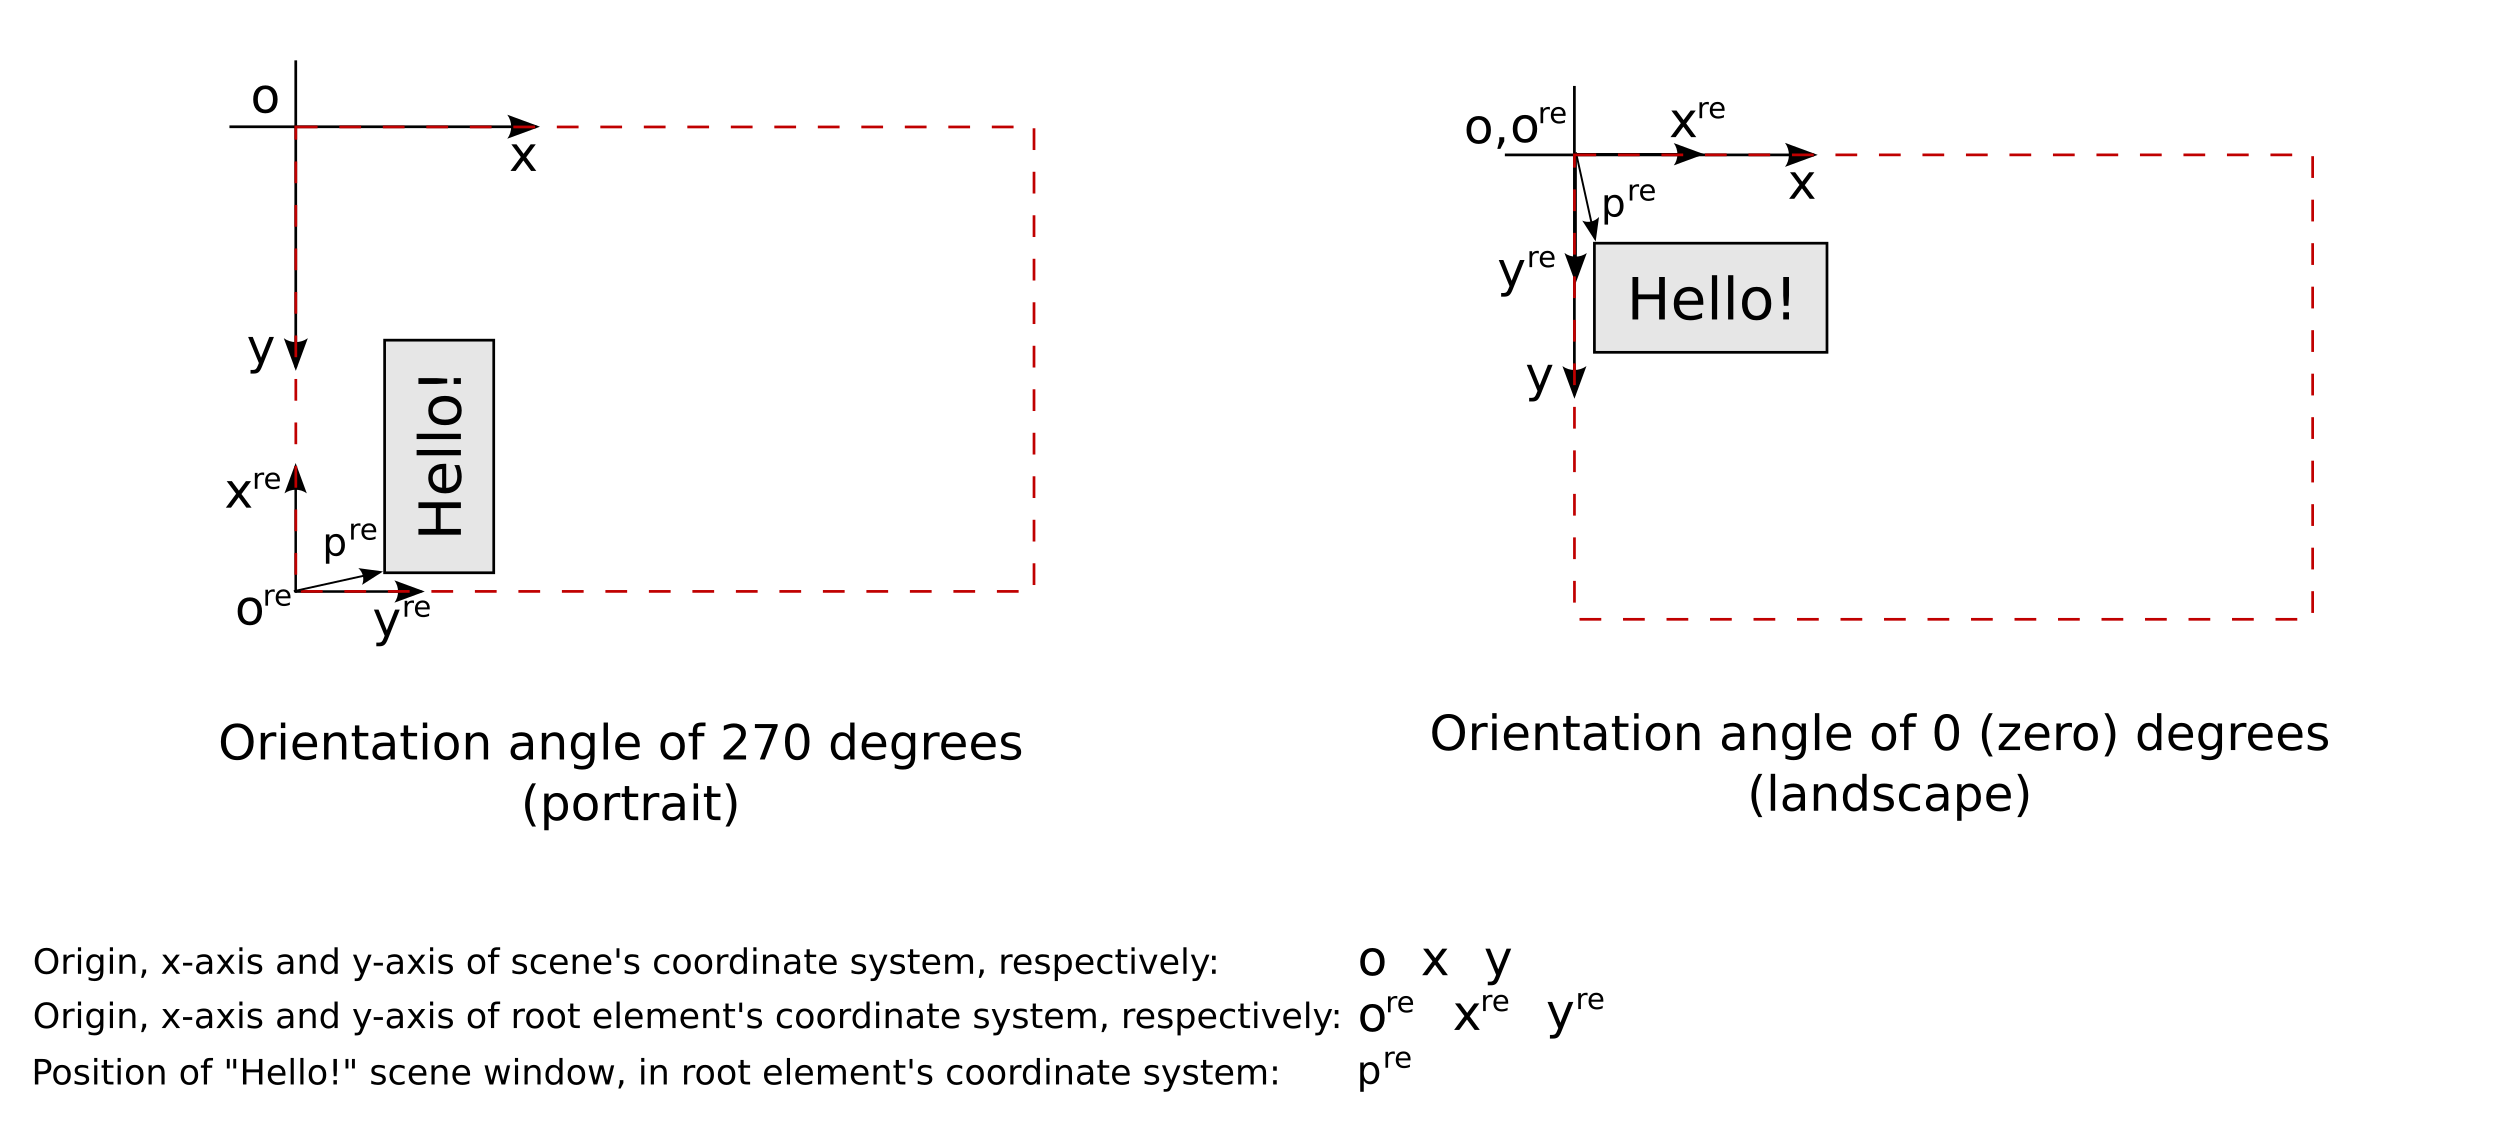
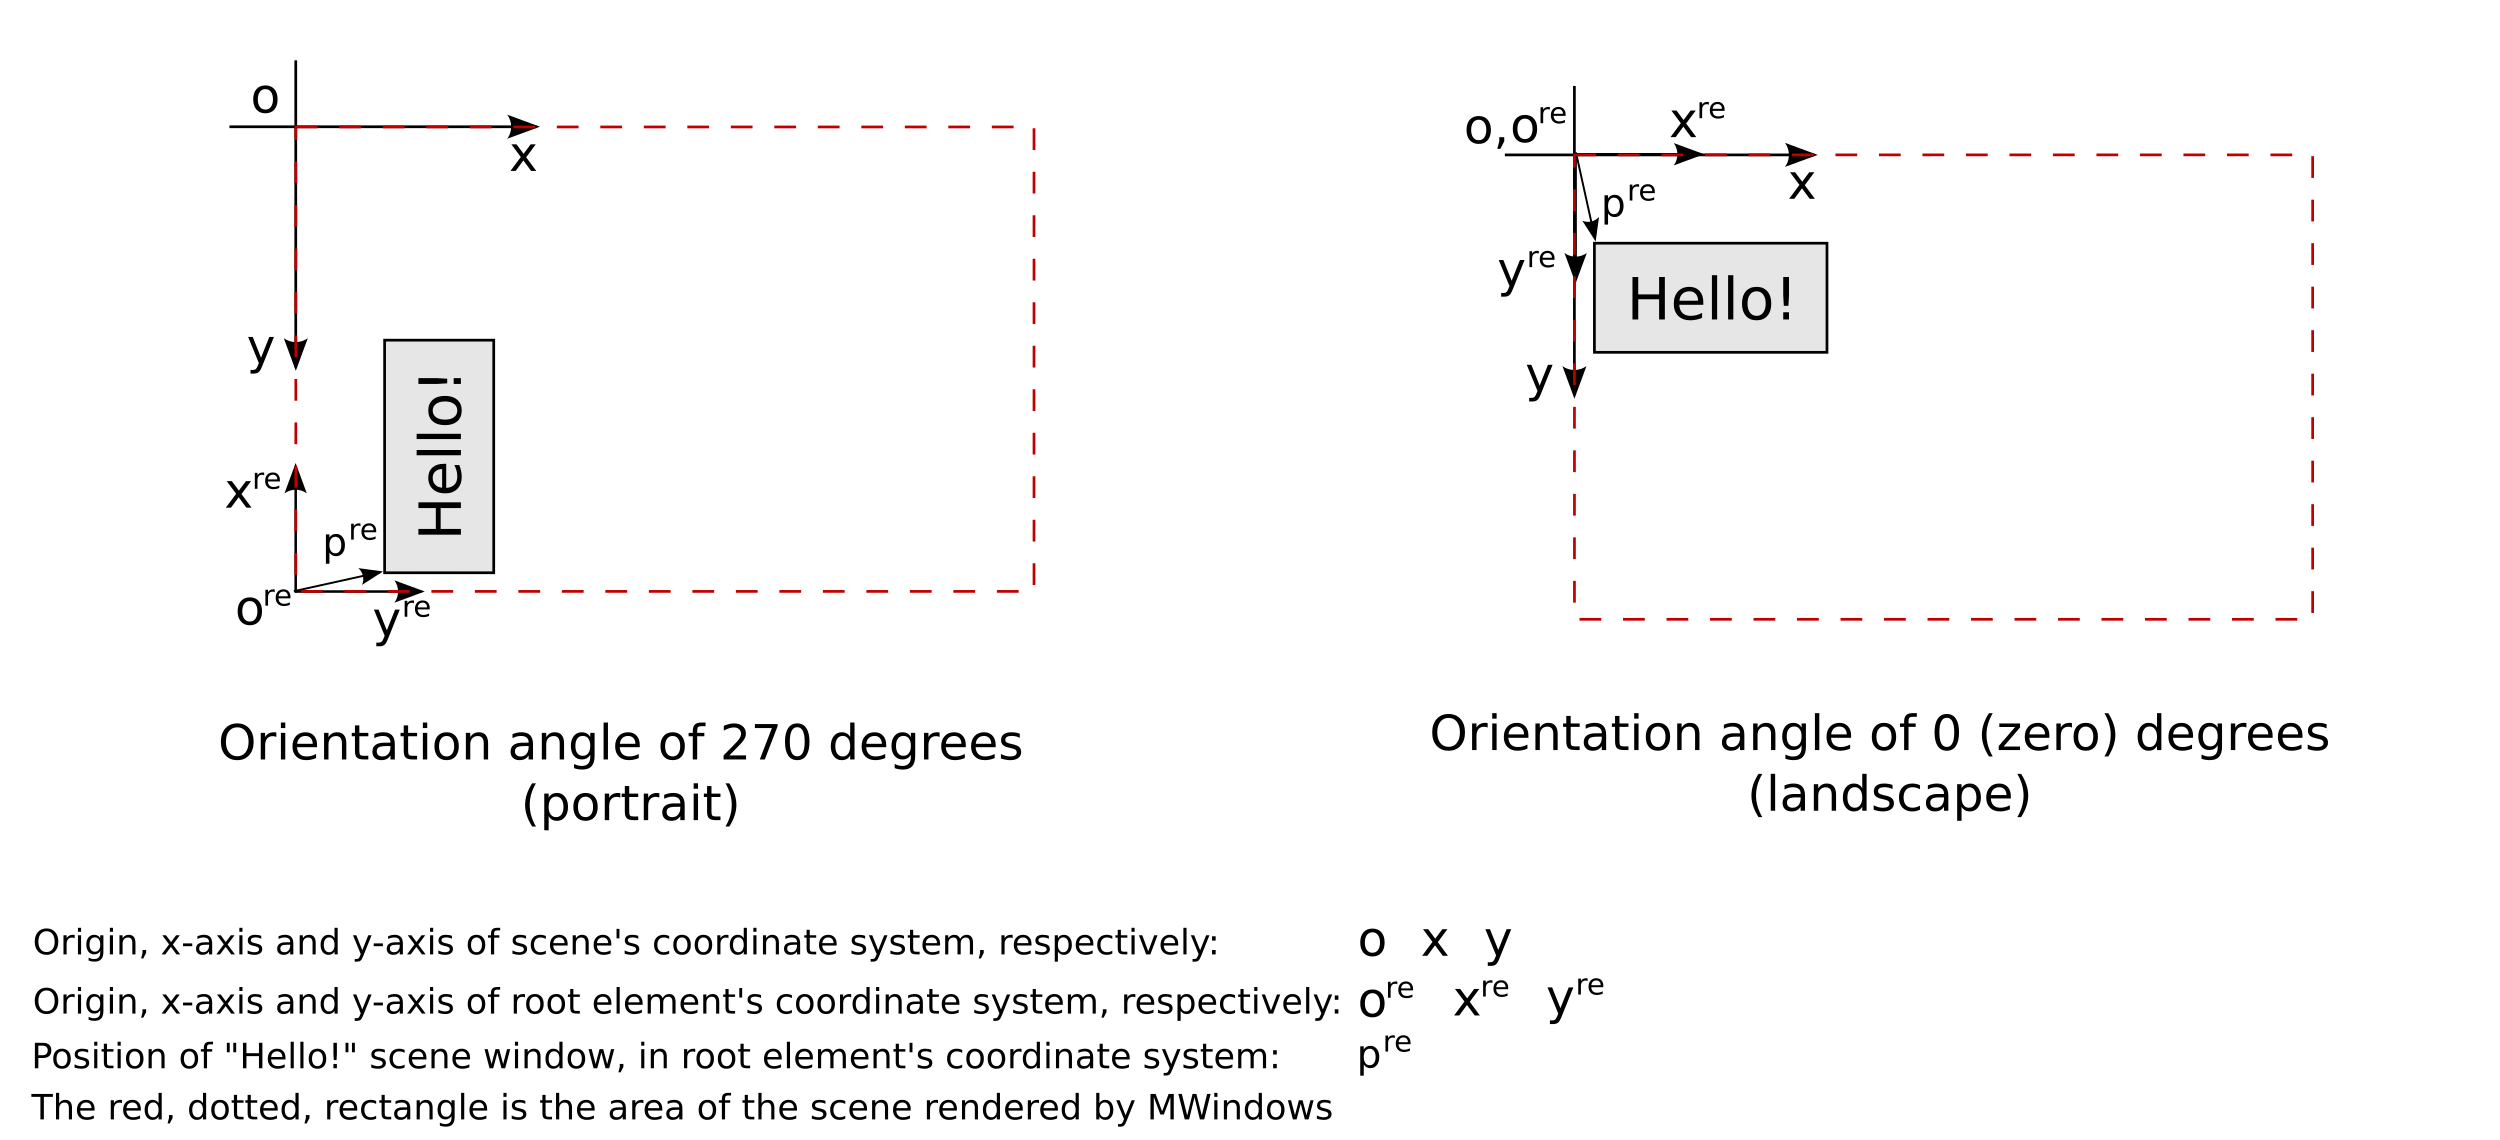
<svg xmlns="http://www.w3.org/2000/svg" xmlns:xlink="http://www.w3.org/1999/xlink" width="1287.361" height="587.033" id="svg2" version="1.1">
  <defs id="defs4">
    <marker orient="auto" refY="0.0" refX="0.0" id="Arrow1Mend" style="overflow:visible;">
      <path id="path3604" d="M 0.0,0.0 L 5.0,-5.0 L -12.5,0.0 L 5.0,5.0 L 0.0,0.0 z " style="fill-rule:evenodd;stroke:#000000;stroke-width:1.0pt;marker-start:none;" transform="scale(0.4) rotate(180) translate(10,0)" />
    </marker>
    <marker orient="auto" refY="0.0" refX="0.0" id="Arrow1Lend" style="overflow:visible;">
      <path id="path3598" d="M 0.0,0.0 L 5.0,-5.0 L -12.5,0.0 L 5.0,5.0 L 0.0,0.0 z " style="fill-rule:evenodd;stroke:#000000;stroke-width:1.0pt;marker-start:none;" transform="scale(0.8) rotate(180) translate(12.5,0)" />
    </marker>
    <marker orient="auto" refY="0" refX="0" id="Arrow2Lend" style="overflow:visible">
      <path id="path3616" style="font-size:12px;fill-rule:evenodd;stroke-width:0.625;stroke-linejoin:round" d="M 8.719,4.034 -2.207,0.016 8.719,-4.002 c -1.745,2.372 -1.735,5.617 -6e-7,8.035 z" transform="matrix(-1.1,0,0,-1.1,-1.1,0)" />
    </marker>
    <marker orient="auto" refY="0" refX="0" id="Arrow2Lend-9" style="overflow:visible">
      <path id="path3616-6" style="font-size:12px;fill-rule:evenodd;stroke-width:0.625;stroke-linejoin:round" d="M 8.719,4.034 -2.207,0.016 8.719,-4.002 c -1.745,2.372 -1.735,5.617 -6e-7,8.035 z" transform="matrix(-1.1,0,0,-1.1,-1.1,0)" />
    </marker>
    <clipPath clipPathUnits="userSpaceOnUse" id="clipPath4138">
      <rect y="400.726" x="355.856" height="239.159" width="380.127" id="rect4140" style="fill:none;stroke:#000000;stroke-width:1.4;stroke-miterlimit:4;stroke-opacity:1;stroke-dasharray:none;stroke-dashoffset:0" />
    </clipPath>
    <marker orient="auto" refY="0" refX="0" id="Arrow2Lend-9-6" style="overflow:visible">
      <path id="path3616-6-7" style="font-size:12px;fill-rule:evenodd;stroke-width:0.625;stroke-linejoin:round" d="M 8.719,4.034 -2.207,0.016 8.719,-4.002 c -1.745,2.372 -1.735,5.617 -6e-7,8.035 z" transform="matrix(-1.1,0,0,-1.1,-1.1,0)" />
    </marker>
    <marker orient="auto" refY="0" refX="0" id="Arrow2Lend-3" style="overflow:visible">
      <path id="path3616-1" style="font-size:12px;fill-rule:evenodd;stroke-width:0.625;stroke-linejoin:round" d="M 8.719,4.034 -2.207,0.016 8.719,-4.002 c -1.745,2.372 -1.735,5.617 -6e-7,8.035 z" transform="matrix(-1.1,0,0,-1.1,-1.1,0)" />
    </marker>
    <marker orient="auto" refY="0" refX="0" id="marker6524" style="overflow:visible">
      <path id="path6526" style="font-size:12px;fill-rule:evenodd;stroke-width:0.625;stroke-linejoin:round" d="M 8.719,4.034 -2.207,0.016 8.719,-4.002 c -1.745,2.372 -1.735,5.617 -6e-7,8.035 z" transform="matrix(-1.1,0,0,-1.1,-1.1,0)" />
    </marker>
    <marker orient="auto" refY="0" refX="0" id="marker6528" style="overflow:visible">
      <path id="path6530" style="font-size:12px;fill-rule:evenodd;stroke-width:0.625;stroke-linejoin:round" d="M 8.719,4.034 -2.207,0.016 8.719,-4.002 c -1.745,2.372 -1.735,5.617 -6e-7,8.035 z" transform="matrix(-1.1,0,0,-1.1,-1.1,0)" />
    </marker>
    <marker orient="auto" refY="0" refX="0" id="marker6532" style="overflow:visible">
      <path id="path6534" style="font-size:12px;fill-rule:evenodd;stroke-width:0.625;stroke-linejoin:round" d="M 8.719,4.034 -2.207,0.016 8.719,-4.002 c -1.745,2.372 -1.735,5.617 -6e-7,8.035 z" transform="matrix(-1.1,0,0,-1.1,-1.1,0)" />
    </marker>
  </defs>
  <g id="layer2" style="display:inline" />
  <g id="layer1" transform="translate(-109.7099,-181.863)" style="display:inline">
    <text xml:space="preserve" style="font-size:40px;font-style:normal;font-weight:normal;fill:#000000;fill-opacity:1;stroke:none;font-family:Bitstream Vera Sans" x="149.505" y="441.005" id="text5624" transform="translate(109.7099,181.863)">
      <tspan id="tspan5626" x="149.505" y="441.005" />
    </text>
    <g id="g7187" transform="translate(0,-59.14063)">
      <g transform="matrix(0,-1,1,0,-213.6108,662.106)" id="g5556">
        <path style="fill:none;stroke:#000000;stroke-width:1.3;stroke-linecap:butt;stroke-linejoin:miter;stroke-miterlimit:4;stroke-opacity:1;stroke-dasharray:none;marker-end:url(#Arrow2Lend-9)" d="m 116.485,475.268 0,65.059" id="path4275" />
        <use x="0" y="0" xlink:href="#path4275" id="use5039" transform="matrix(0,-1,1,0,-359.3841,592.0698)" width="1287.361" height="587.033" style="stroke:#000000;stroke-opacity:1" />
      </g>
      <path id="path2816" d="m 262.009,272.082 0,158.035" style="fill:none;stroke:#000000;stroke-width:1.4;stroke-linecap:butt;stroke-linejoin:miter;stroke-miterlimit:4;stroke-opacity:1;stroke-dasharray:none;marker-end:url(#Arrow2Lend)" />
      <use height="1052.362" width="744.094" transform="matrix(0,-1,1,0,-44.22231,568.2891)" id="use4048" xlink:href="#path2816" y="0" x="0" />
      <text id="text4062" y="329.009" x="371.867" style="font-size:40px;font-style:normal;font-weight:normal;fill:#000000;fill-opacity:1;stroke:none;font-family:Bitstream Vera Sans" xml:space="preserve">
        <tspan style="font-size:25px" y="329.009" x="371.867" id="tspan4064">x</tspan>
      </text>
      <text xml:space="preserve" style="font-size:40px;font-style:normal;font-weight:normal;fill:#000000;fill-opacity:1;stroke:none;font-family:Bitstream Vera Sans" x="236.732" y="428.172" id="text4066">
        <tspan id="tspan4068" x="236.732" y="428.172" style="font-size:25px">y</tspan>
      </text>
      <rect y="306.382" x="262.042" height="239.159" width="380.127" id="rect4072" style="fill:none;stroke:#c00000;stroke-width:1.4;stroke-miterlimit:4;stroke-opacity:1;stroke-dasharray:11.2, 11.2;stroke-dashoffset:0" />
      <g transform="translate(-83.96267,-68.7411)" id="g4260">
        <g id="g4265">
          <g transform="matrix(0,-1,1,0,22.89345,555.7727)" id="g4270">
            <rect style="fill:#e6e6e6;fill-opacity:1;stroke:#000000;stroke-width:1.4;stroke-miterlimit:4;stroke-opacity:1;stroke-dasharray:none;stroke-dashoffset:0" id="rect4250" width="119.769" height="56.188" x="-48.902" y="368.834" />
            <text xml:space="preserve" style="font-size:40px;font-style:normal;font-weight:normal;fill:#000000;fill-opacity:1;stroke:none;font-family:Bitstream Vera Sans" x="-32.238" y="408.112" id="text4252">
              <tspan id="tspan4256" x="-32.238" y="408.112" style="font-size:30px">Hello!</tspan>
            </text>
          </g>
        </g>
      </g>
      <g transform="translate(-93.81379,-76.27431)" id="g6314">
        <text xml:space="preserve" style="font-size:40px;font-style:normal;font-weight:normal;fill:#000000;fill-opacity:1;stroke:none;font-family:Bitstream Vera Sans" x="319.086" y="578.71" id="text4062-4">
          <tspan id="tspan4064-9" x="319.086" y="578.71" style="font-size:25px">x</tspan>
        </text>
        <text xml:space="preserve" style="font-size:40px;font-style:normal;font-weight:normal;fill:#000000;fill-opacity:1;stroke:none;font-family:Bitstream Vera Sans" x="333.388" y="568.977" id="text5628">
          <tspan id="tspan5630" x="333.388" y="568.977" style="font-size:15px">re</tspan>
        </text>
      </g>
      <g transform="translate(-99.81379,-82.27431)" id="g5657">
        <text id="text4066-8" y="650.862" x="401.323" style="font-size:40px;font-style:normal;font-weight:normal;fill:#000000;fill-opacity:1;stroke:none;font-family:Bitstream Vera Sans" xml:space="preserve">
          <tspan style="font-size:25px" y="650.862" x="401.323" id="tspan4068-2">y</tspan>
        </text>
        <text xml:space="preserve" style="font-size:40px;font-style:normal;font-weight:normal;fill:#000000;fill-opacity:1;stroke:none;font-family:Bitstream Vera Sans" x="416.54" y="640.87" id="text5628-4">
          <tspan id="tspan5630-4" x="416.54" y="640.87" style="font-size:15px">re</tspan>
        </text>
      </g>
      <g id="g5703" transform="translate(-69.24996,-10.30059)">
        <text xml:space="preserve" style="font-size:40px;font-style:normal;font-weight:normal;fill:#000000;fill-opacity:1;stroke:none;font-family:Bitstream Vera Sans" x="299.963" y="572.915" id="text4062-4-5">
          <tspan id="tspan4064-9-2" x="299.963" y="572.915" style="font-size:25px">o</tspan>
        </text>
        <text xml:space="preserve" style="font-size:40px;font-style:normal;font-weight:normal;fill:#000000;fill-opacity:1;stroke:none;font-family:Bitstream Vera Sans" x="314.265" y="563.182" id="text5628-3">
          <tspan id="tspan5630-1" x="314.265" y="563.182" style="font-size:15px">re</tspan>
        </text>
      </g>
      <path style="fill:none;stroke:#000000;stroke-width:1px;stroke-linecap:butt;stroke-linejoin:miter;stroke-opacity:1;marker-end:url(#Arrow2Lend-9)" d="m 261.015,545.435 44.62,-9.851" id="path5709" />
      <g transform="translate(79.92134,-68.07926)" id="g6332">
        <text id="text6281" y="595.211" x="195.797" style="font-size:40px;font-style:normal;font-weight:normal;fill:#000000;fill-opacity:1;stroke:none;font-family:Bitstream Vera Sans" xml:space="preserve">
          <tspan style="font-size:20px" y="595.211" x="195.797" id="tspan6283">p</tspan>
        </text>
        <g id="g6320">
          <text id="text5628-6" y="586.963" x="209.239" style="font-size:40px;font-style:normal;font-weight:normal;fill:#000000;fill-opacity:1;stroke:none;font-family:Bitstream Vera Sans" xml:space="preserve">
            <tspan style="font-size:15px" y="586.963" x="209.239" id="tspan5630-5">re</tspan>
          </text>
        </g>
      </g>
      <text id="text4062-4-5-0-2" y="298.978" x="238.727" style="font-size:40px;font-style:normal;font-weight:normal;fill:#000000;fill-opacity:1;stroke:none;font-family:Bitstream Vera Sans" xml:space="preserve">
        <tspan style="font-size:25px" y="298.978" x="238.727" id="tspan4064-9-2-31-8">o</tspan>
      </text>
    </g>
-     <g id="g7333" transform="translate(0.5757826,0)">
-       <g id="g5703-7" transform="translate(508.2449,139.9441)" style="display:inline">
-         <text xml:space="preserve" style="font-size:40px;font-style:normal;font-weight:normal;fill:#000000;fill-opacity:1;stroke:none;font-family:Bitstream Vera Sans" x="299.963" y="572.915" id="text4062-4-5-0">
-           <tspan id="tspan4064-9-2-31" x="299.963" y="572.915" style="font-size:25px">o</tspan>
-         </text>
-         <text xml:space="preserve" style="font-size:40px;font-style:normal;font-weight:normal;fill:#000000;fill-opacity:1;stroke:none;font-family:Bitstream Vera Sans" x="314.265" y="563.182" id="text5628-3-8">
-           <tspan id="tspan5630-1-15" x="314.265" y="563.182" style="font-size:15px">re</tspan>
-         </text>
-       </g>
-       <g transform="translate(538.1105,133.5264)" id="g6314-2" style="display:inline">
-         <text xml:space="preserve" style="font-size:40px;font-style:normal;font-weight:normal;fill:#000000;fill-opacity:1;stroke:none;font-family:Bitstream Vera Sans" x="319.086" y="578.71" id="text4062-4-47">
-           <tspan id="tspan4064-9-6" x="319.086" y="578.71" style="font-size:25px">x</tspan>
-         </text>
-         <text xml:space="preserve" style="font-size:40px;font-style:normal;font-weight:normal;fill:#000000;fill-opacity:1;stroke:none;font-family:Bitstream Vera Sans" x="333.388" y="568.977" id="text5628-39">
-           <tspan id="tspan5630-17" x="333.388" y="568.977" style="font-size:15px">re</tspan>
-         </text>
-       </g>
-       <g transform="translate(503.9467,60.60333)" id="g5657-2" style="display:inline">
-         <text id="text4066-8-9" y="650.862" x="401.323" style="font-size:40px;font-style:normal;font-weight:normal;fill:#000000;fill-opacity:1;stroke:none;font-family:Bitstream Vera Sans" xml:space="preserve">
-           <tspan style="font-size:25px" y="650.862" x="401.323" id="tspan4068-2-6">y</tspan>
-         </text>
-         <text xml:space="preserve" style="font-size:40px;font-style:normal;font-weight:normal;fill:#000000;fill-opacity:1;stroke:none;font-family:Bitstream Vera Sans" x="416.54" y="640.87" id="text5628-4-9">
-           <tspan id="tspan5630-4-2" x="416.54" y="640.87" style="font-size:15px">re</tspan>
-         </text>
-       </g>
-     </g>
-     <text xml:space="preserve" style="font-size:16px;font-style:normal;font-weight:normal;fill:#000000;fill-opacity:1;stroke:none;font-family:Bitstream Vera Sans" x="126.582" y="711.269" id="text6961">
-       <tspan x="126.582" y="711.269" id="tspan7034" style="font-size:18px">Origin, x-axis and y-axis of root element's coordinate system, respectively:</tspan>
-     </text>
-     <g id="g7325" transform="translate(1.026717,0)">
-       <text id="text4062-2" y="684.032" x="840.298" style="font-size:40px;font-style:normal;font-weight:normal;fill:#000000;fill-opacity:1;stroke:none;display:inline;font-family:Bitstream Vera Sans" xml:space="preserve">
-         <tspan style="font-size:25px" y="684.032" x="840.298" id="tspan4064-5">x</tspan>
-       </text>
-       <text xml:space="preserve" style="font-size:40px;font-style:normal;font-weight:normal;fill:#000000;fill-opacity:1;stroke:none;display:inline;font-family:Bitstream Vera Sans" x="872.815" y="684.032" id="text4066-0">
-         <tspan id="tspan4068-6" x="872.815" y="684.032" style="font-size:25px">y</tspan>
-       </text>
-       <text id="text4062-4-5-0-2-1" y="684.032" x="807.757" style="font-size:40px;font-style:normal;font-weight:normal;fill:#000000;fill-opacity:1;stroke:none;display:inline;font-family:Bitstream Vera Sans" xml:space="preserve">
-         <tspan style="font-size:25px" y="684.032" x="807.757" id="tspan4064-9-2-31-8-3">o</tspan>
-       </text>
-     </g>
-     <text xml:space="preserve" style="font-size:18px;font-style:normal;font-weight:normal;fill:#000000;fill-opacity:1;stroke:none;display:inline;font-family:Bitstream Vera Sans" x="126.582" y="683.31" id="text6961-9">
-       <tspan style="font-size:18px" x="126.582" y="683.31" id="tspan7034-4">Origin, x-axis and y-axis of scene's coordinate system, respectively:</tspan>
-     </text>
+     <g id="g2995" transform="translate(0,2.529667)">
+       <g transform="translate(0.5757826,-10)" id="g7333">
+         <g style="display:inline" transform="translate(508.2449,139.9441)" id="g5703-7">
+           <text id="text4062-4-5-0" y="572.915" x="299.963" style="font-size:40px;font-style:normal;font-weight:normal;fill:#000000;fill-opacity:1;stroke:none;font-family:Bitstream Vera Sans" xml:space="preserve">
+             <tspan style="font-size:25px" y="572.915" x="299.963" id="tspan4064-9-2-31">o</tspan>
+           </text>
+           <text id="text5628-3-8" y="563.182" x="314.265" style="font-size:40px;font-style:normal;font-weight:normal;fill:#000000;fill-opacity:1;stroke:none;font-family:Bitstream Vera Sans" xml:space="preserve">
+             <tspan style="font-size:15px" y="563.182" x="314.265" id="tspan5630-1-15">re</tspan>
+           </text>
+         </g>
+         <g style="display:inline" id="g6314-2" transform="translate(538.1105,133.5264)">
+           <text id="text4062-4-47" y="578.71" x="319.086" style="font-size:40px;font-style:normal;font-weight:normal;fill:#000000;fill-opacity:1;stroke:none;font-family:Bitstream Vera Sans" xml:space="preserve">
+             <tspan style="font-size:25px" y="578.71" x="319.086" id="tspan4064-9-6">x</tspan>
+           </text>
+           <text id="text5628-39" y="568.977" x="333.388" style="font-size:40px;font-style:normal;font-weight:normal;fill:#000000;fill-opacity:1;stroke:none;font-family:Bitstream Vera Sans" xml:space="preserve">
+             <tspan style="font-size:15px" y="568.977" x="333.388" id="tspan5630-17">re</tspan>
+           </text>
+         </g>
+         <g style="display:inline" id="g5657-2" transform="translate(503.9467,60.60333)">
+           <text xml:space="preserve" style="font-size:40px;font-style:normal;font-weight:normal;fill:#000000;fill-opacity:1;stroke:none;font-family:Bitstream Vera Sans" x="401.323" y="650.862" id="text4066-8-9">
+             <tspan id="tspan4068-2-6" x="401.323" y="650.862" style="font-size:25px">y</tspan>
+           </text>
+           <text id="text5628-4-9" y="640.87" x="416.54" style="font-size:40px;font-style:normal;font-weight:normal;fill:#000000;fill-opacity:1;stroke:none;font-family:Bitstream Vera Sans" xml:space="preserve">
+             <tspan style="font-size:15px" y="640.87" x="416.54" id="tspan5630-4-2">re</tspan>
+           </text>
+         </g>
+       </g>
+       <text id="text6961" y="701.269" x="126.582" style="font-size:16px;font-style:normal;font-weight:normal;fill:#000000;fill-opacity:1;stroke:none;font-family:Bitstream Vera Sans" xml:space="preserve">
+         <tspan style="font-size:18px" id="tspan7034" y="701.269" x="126.582">Origin, x-axis and y-axis of root element's coordinate system, respectively:</tspan>
+       </text>
+     </g>
+     <g id="g2984" transform="translate(0,-1.9073486e-6)">
+       <g transform="translate(1.026717,-10)" id="g7325">
+         <text xml:space="preserve" style="font-size:40px;font-style:normal;font-weight:normal;fill:#000000;fill-opacity:1;stroke:none;display:inline;font-family:Bitstream Vera Sans" x="840.298" y="684.032" id="text4062-2">
+           <tspan id="tspan4064-5" x="840.298" y="684.032" style="font-size:25px">x</tspan>
+         </text>
+         <text id="text4066-0" y="684.032" x="872.815" style="font-size:40px;font-style:normal;font-weight:normal;fill:#000000;fill-opacity:1;stroke:none;display:inline;font-family:Bitstream Vera Sans" xml:space="preserve">
+           <tspan style="font-size:25px" y="684.032" x="872.815" id="tspan4068-6">y</tspan>
+         </text>
+         <text xml:space="preserve" style="font-size:40px;font-style:normal;font-weight:normal;fill:#000000;fill-opacity:1;stroke:none;display:inline;font-family:Bitstream Vera Sans" x="807.757" y="684.032" id="text4062-4-5-0-2-1">
+           <tspan id="tspan4064-9-2-31-8-3" x="807.757" y="684.032" style="font-size:25px">o</tspan>
+         </text>
+       </g>
+       <text id="text6961-9" y="673.31" x="126.582" style="font-size:18px;font-style:normal;font-weight:normal;fill:#000000;fill-opacity:1;stroke:none;display:inline;font-family:Bitstream Vera Sans" xml:space="preserve">
+         <tspan id="tspan7034-4" y="673.31" x="126.582" style="font-size:18px">Origin, x-axis and y-axis of scene's coordinate system, respectively:</tspan>
+       </text>
+     </g>
  </g>
  <g id="layer3" style="display:inline">
    <path style="fill:none;stroke:#000000;stroke-width:1.4;stroke-linecap:butt;stroke-linejoin:miter;stroke-miterlimit:4;stroke-opacity:1;stroke-dasharray:none;marker-end:url(#Arrow2Lend);display:inline" d="m 810.721,44.254 0,159.23" id="path2816-2" />
    <use style="display:inline" x="0" y="0" xlink:href="#path2816-2" id="use4048-1" transform="matrix(0,-1,1,0,730.6649,890.4985)" width="744.094" height="1052.362" />
    <text xml:space="preserve" style="font-size:40px;font-style:normal;font-weight:normal;fill:#000000;fill-opacity:1;stroke:none;display:inline;font-family:Bitstream Vera Sans" x="920.579" y="102.376" id="text4062-44">
      <tspan id="tspan4064-8" x="920.579" y="102.376" style="font-size:25px">x</tspan>
    </text>
    <text id="text4066-9" y="201.54" x="785.444" style="font-size:40px;font-style:normal;font-weight:normal;fill:#000000;fill-opacity:1;stroke:none;display:inline;font-family:Bitstream Vera Sans" xml:space="preserve">
      <tspan style="font-size:25px" y="201.54" x="785.444" id="tspan4068-8">y</tspan>
    </text>
    <g style="display:inline" id="g6707" transform="matrix(0,1,-1,0,1289.712,-975.5475)">
      <g transform="matrix(0,-1,1,0,579.4064,594.8541)" id="g5556-2">
        <path style="fill:none;stroke:#000000;stroke-width:1.3;stroke-linecap:butt;stroke-linejoin:miter;stroke-miterlimit:4;stroke-opacity:1;stroke-dasharray:none;marker-end:url(#Arrow2Lend-9)" d="m 116.485,475.268 0,65.059" id="path4275-1" />
        <use x="0" y="0" xlink:href="#path4275-1" id="use5039-4" transform="matrix(0,-1,1,0,-359.3841,592.0698)" width="1287.361" height="587.033" style="stroke:#000000;stroke-opacity:1" />
      </g>
      <g transform="translate(709.0546,-135.993)" id="g4260-9">
        <g id="g4265-1">
          <g transform="matrix(0,-1,1,0,22.89345,555.7727)" id="g4270-9">
            <rect style="fill:#e6e6e6;fill-opacity:1;stroke:#000000;stroke-width:1.4;stroke-miterlimit:4;stroke-opacity:1;stroke-dasharray:none;stroke-dashoffset:0" id="rect4250-5" width="119.769" height="56.188" x="-48.902" y="368.834" />
            <text xml:space="preserve" style="font-size:40px;font-style:normal;font-weight:normal;fill:#000000;fill-opacity:1;stroke:none;font-family:Bitstream Vera Sans" x="-32.238" y="408.112" id="text4252-2">
              <tspan id="tspan4256-7" x="-32.238" y="408.112" style="font-size:30px">Hello!</tspan>
            </text>
          </g>
        </g>
      </g>
      <path style="fill:none;stroke:#000000;stroke-width:1px;stroke-linecap:butt;stroke-linejoin:miter;stroke-opacity:1;marker-end:url(#Arrow2Lend-9)" d="m 1054.032,478.183 44.62,-9.851" id="path5709-4" />
    </g>
    <text xml:space="preserve" style="font-size:40px;font-style:normal;font-weight:normal;fill:#000000;fill-opacity:1;stroke:none;display:inline;font-family:Bitstream Vera Sans" x="753.81" y="73.748" id="text4062-4-5-0-2-2">
      <tspan id="tspan4064-9-2-31-8-8" x="753.81" y="73.748" style="font-size:25px">o,</tspan>
    </text>
    <g style="display:inline" transform="translate(540.4002,-508.1104)" id="g6314-7">
      <text id="text4062-4-4" y="578.71" x="319.086" style="font-size:40px;font-style:normal;font-weight:normal;fill:#000000;fill-opacity:1;stroke:none;font-family:Bitstream Vera Sans" xml:space="preserve">
        <tspan style="font-size:25px" y="578.71" x="319.086" id="tspan4064-9-3">x</tspan>
      </text>
      <text id="text5628-0" y="568.977" x="333.388" style="font-size:40px;font-style:normal;font-weight:normal;fill:#000000;fill-opacity:1;stroke:none;font-family:Bitstream Vera Sans" xml:space="preserve">
        <tspan style="font-size:15px" y="568.977" x="333.388" id="tspan5630-7">re</tspan>
      </text>
    </g>
    <g style="display:inline" id="g5657-1" transform="translate(369.6972,-503.3102)">
      <text xml:space="preserve" style="font-size:40px;font-style:normal;font-weight:normal;fill:#000000;fill-opacity:1;stroke:none;font-family:Bitstream Vera Sans" x="401.323" y="650.862" id="text4066-8-8">
        <tspan id="tspan4068-2-5" x="401.323" y="650.862" style="font-size:25px">y</tspan>
      </text>
      <text id="text5628-4-2" y="640.87" x="416.54" style="font-size:40px;font-style:normal;font-weight:normal;fill:#000000;fill-opacity:1;stroke:none;font-family:Bitstream Vera Sans" xml:space="preserve">
        <tspan style="font-size:15px" y="640.87" x="416.54" id="tspan5630-4-0">re</tspan>
      </text>
    </g>
    <g style="display:inline" transform="translate(477.6625,-499.7377)" id="g5703-1">
      <text id="text4062-4-5-9" y="572.915" x="299.963" style="font-size:40px;font-style:normal;font-weight:normal;fill:#000000;fill-opacity:1;stroke:none;font-family:Bitstream Vera Sans" xml:space="preserve">
        <tspan style="font-size:25px" y="572.915" x="299.963" id="tspan4064-9-2-3">o</tspan>
      </text>
      <text id="text5628-3-2" y="563.182" x="314.265" style="font-size:40px;font-style:normal;font-weight:normal;fill:#000000;fill-opacity:1;stroke:none;font-family:Bitstream Vera Sans" xml:space="preserve">
        <tspan style="font-size:15px" y="563.182" x="314.265" id="tspan5630-1-1">re</tspan>
      </text>
    </g>
    <g style="display:inline" id="g6332-9" transform="translate(628.6338,-483.715)">
      <text xml:space="preserve" style="font-size:40px;font-style:normal;font-weight:normal;fill:#000000;fill-opacity:1;stroke:none;font-family:Bitstream Vera Sans" x="195.797" y="595.211" id="text6281-4">
        <tspan id="tspan6283-7" x="195.797" y="595.211" style="font-size:20px">p</tspan>
      </text>
      <g id="g6320-3">
        <text xml:space="preserve" style="font-size:40px;font-style:normal;font-weight:normal;fill:#000000;fill-opacity:1;stroke:none;font-family:Bitstream Vera Sans" x="209.239" y="586.963" id="text5628-6-0">
          <tspan id="tspan5630-5-5" x="209.239" y="586.963" style="font-size:15px">re</tspan>
        </text>
      </g>
    </g>
-     <text xml:space="preserve" style="font-size:16px;font-style:normal;font-weight:normal;fill:#000000;fill-opacity:1;stroke:none;display:inline;font-family:Bitstream Vera Sans" x="16.201" y="558.433" id="text7097">
-       <tspan id="tspan7099" x="16.201" y="558.433" style="font-size:18px">Position of "Hello!" scene window, in root element's coordinate system:</tspan>
-     </text>
-     <g style="display:inline" id="g6332-9-2" transform="translate(502.8404,-37.13389)">
-       <text xml:space="preserve" style="font-size:40px;font-style:normal;font-weight:normal;fill:#000000;fill-opacity:1;stroke:none;font-family:Bitstream Vera Sans" x="195.797" y="595.211" id="text6281-4-3">
-         <tspan id="tspan6283-7-7" x="195.797" y="595.211" style="font-size:20px">p</tspan>
-       </text>
-       <g id="g6320-3-9">
-         <text xml:space="preserve" style="font-size:40px;font-style:normal;font-weight:normal;fill:#000000;fill-opacity:1;stroke:none;font-family:Bitstream Vera Sans" x="209.239" y="586.963" id="text5628-6-0-3">
-           <tspan id="tspan5630-5-5-1" x="209.239" y="586.963" style="font-size:15px">re</tspan>
-         </text>
+     <g id="g3015" transform="translate(0,1.668764)">
+       <text id="text7097" y="548.433" x="16.201" style="font-size:16px;font-style:normal;font-weight:normal;fill:#000000;fill-opacity:1;stroke:none;display:inline;font-family:Bitstream Vera Sans" xml:space="preserve">
+         <tspan style="font-size:18px" y="548.433" x="16.201" id="tspan7099">Position of "Hello!" scene window, in root element's coordinate system:</tspan>
+       </text>
+       <g transform="translate(502.8404,-47.13389)" id="g6332-9-2" style="display:inline">
+         <text id="text6281-4-3" y="595.211" x="195.797" style="font-size:40px;font-style:normal;font-weight:normal;fill:#000000;fill-opacity:1;stroke:none;font-family:Bitstream Vera Sans" xml:space="preserve">
+           <tspan style="font-size:20px" y="595.211" x="195.797" id="tspan6283-7-7">p</tspan>
+         </text>
+         <g id="g6320-3-9">
+           <text id="text5628-6-0-3" y="586.963" x="209.239" style="font-size:40px;font-style:normal;font-weight:normal;fill:#000000;fill-opacity:1;stroke:none;font-family:Bitstream Vera Sans" xml:space="preserve">
+             <tspan style="font-size:15px" y="586.963" x="209.239" id="tspan5630-5-5-1">re</tspan>
+           </text>
+         </g>
      </g>
    </g>
    <text xml:space="preserve" style="font-size:16px;font-style:normal;font-weight:normal;fill:#000000;fill-opacity:1;stroke:none;font-family:Bitstream Vera Sans" x="337.506" y="391.073" id="text7150">
      <tspan id="tspan7152" x="337.506" y="391.073" style="font-size:25px;text-align:center;text-anchor:middle">Orientation angle of 270 degrees</tspan>
      <tspan x="337.506" y="422.323" style="font-size:25px;text-align:center;text-anchor:middle" id="tspan7185">(portrait)</tspan>
    </text>
    <text xml:space="preserve" style="font-size:16px;font-style:normal;font-weight:normal;fill:#000000;fill-opacity:1;stroke:none;display:inline;font-family:Bitstream Vera Sans" x="985.865" y="386.227" id="text7150-1">
      <tspan x="985.865" y="386.227" style="font-size:25px;text-align:center;text-anchor:middle" id="tspan7179">Orientation angle of 0 (zero) degrees</tspan>
      <tspan x="985.865" y="417.477" style="font-size:25px;text-align:center;text-anchor:middle" id="tspan7183">(landscape)</tspan>
    </text>
    <rect style="fill:none;stroke:#c00000;stroke-width:1.4;stroke-miterlimit:4;stroke-opacity:1;stroke-dasharray:11.2, 11.2;stroke-dashoffset:0;display:inline" id="rect4072-6" width="380.127" height="239.159" x="810.755" y="79.749" />
+     <text id="text2980" y="576.433" x="16.201" style="font-size:16px;font-style:normal;font-weight:normal;fill:#000000;fill-opacity:1;stroke:none;display:inline;font-family:Bitstream Vera Sans" xml:space="preserve">
+       <tspan style="font-size:18px" y="576.433" x="16.201" id="tspan2982">The red, dotted, rectangle is the area of the scene rendered by MWindows</tspan>
+     </text>
  </g>
</svg>
